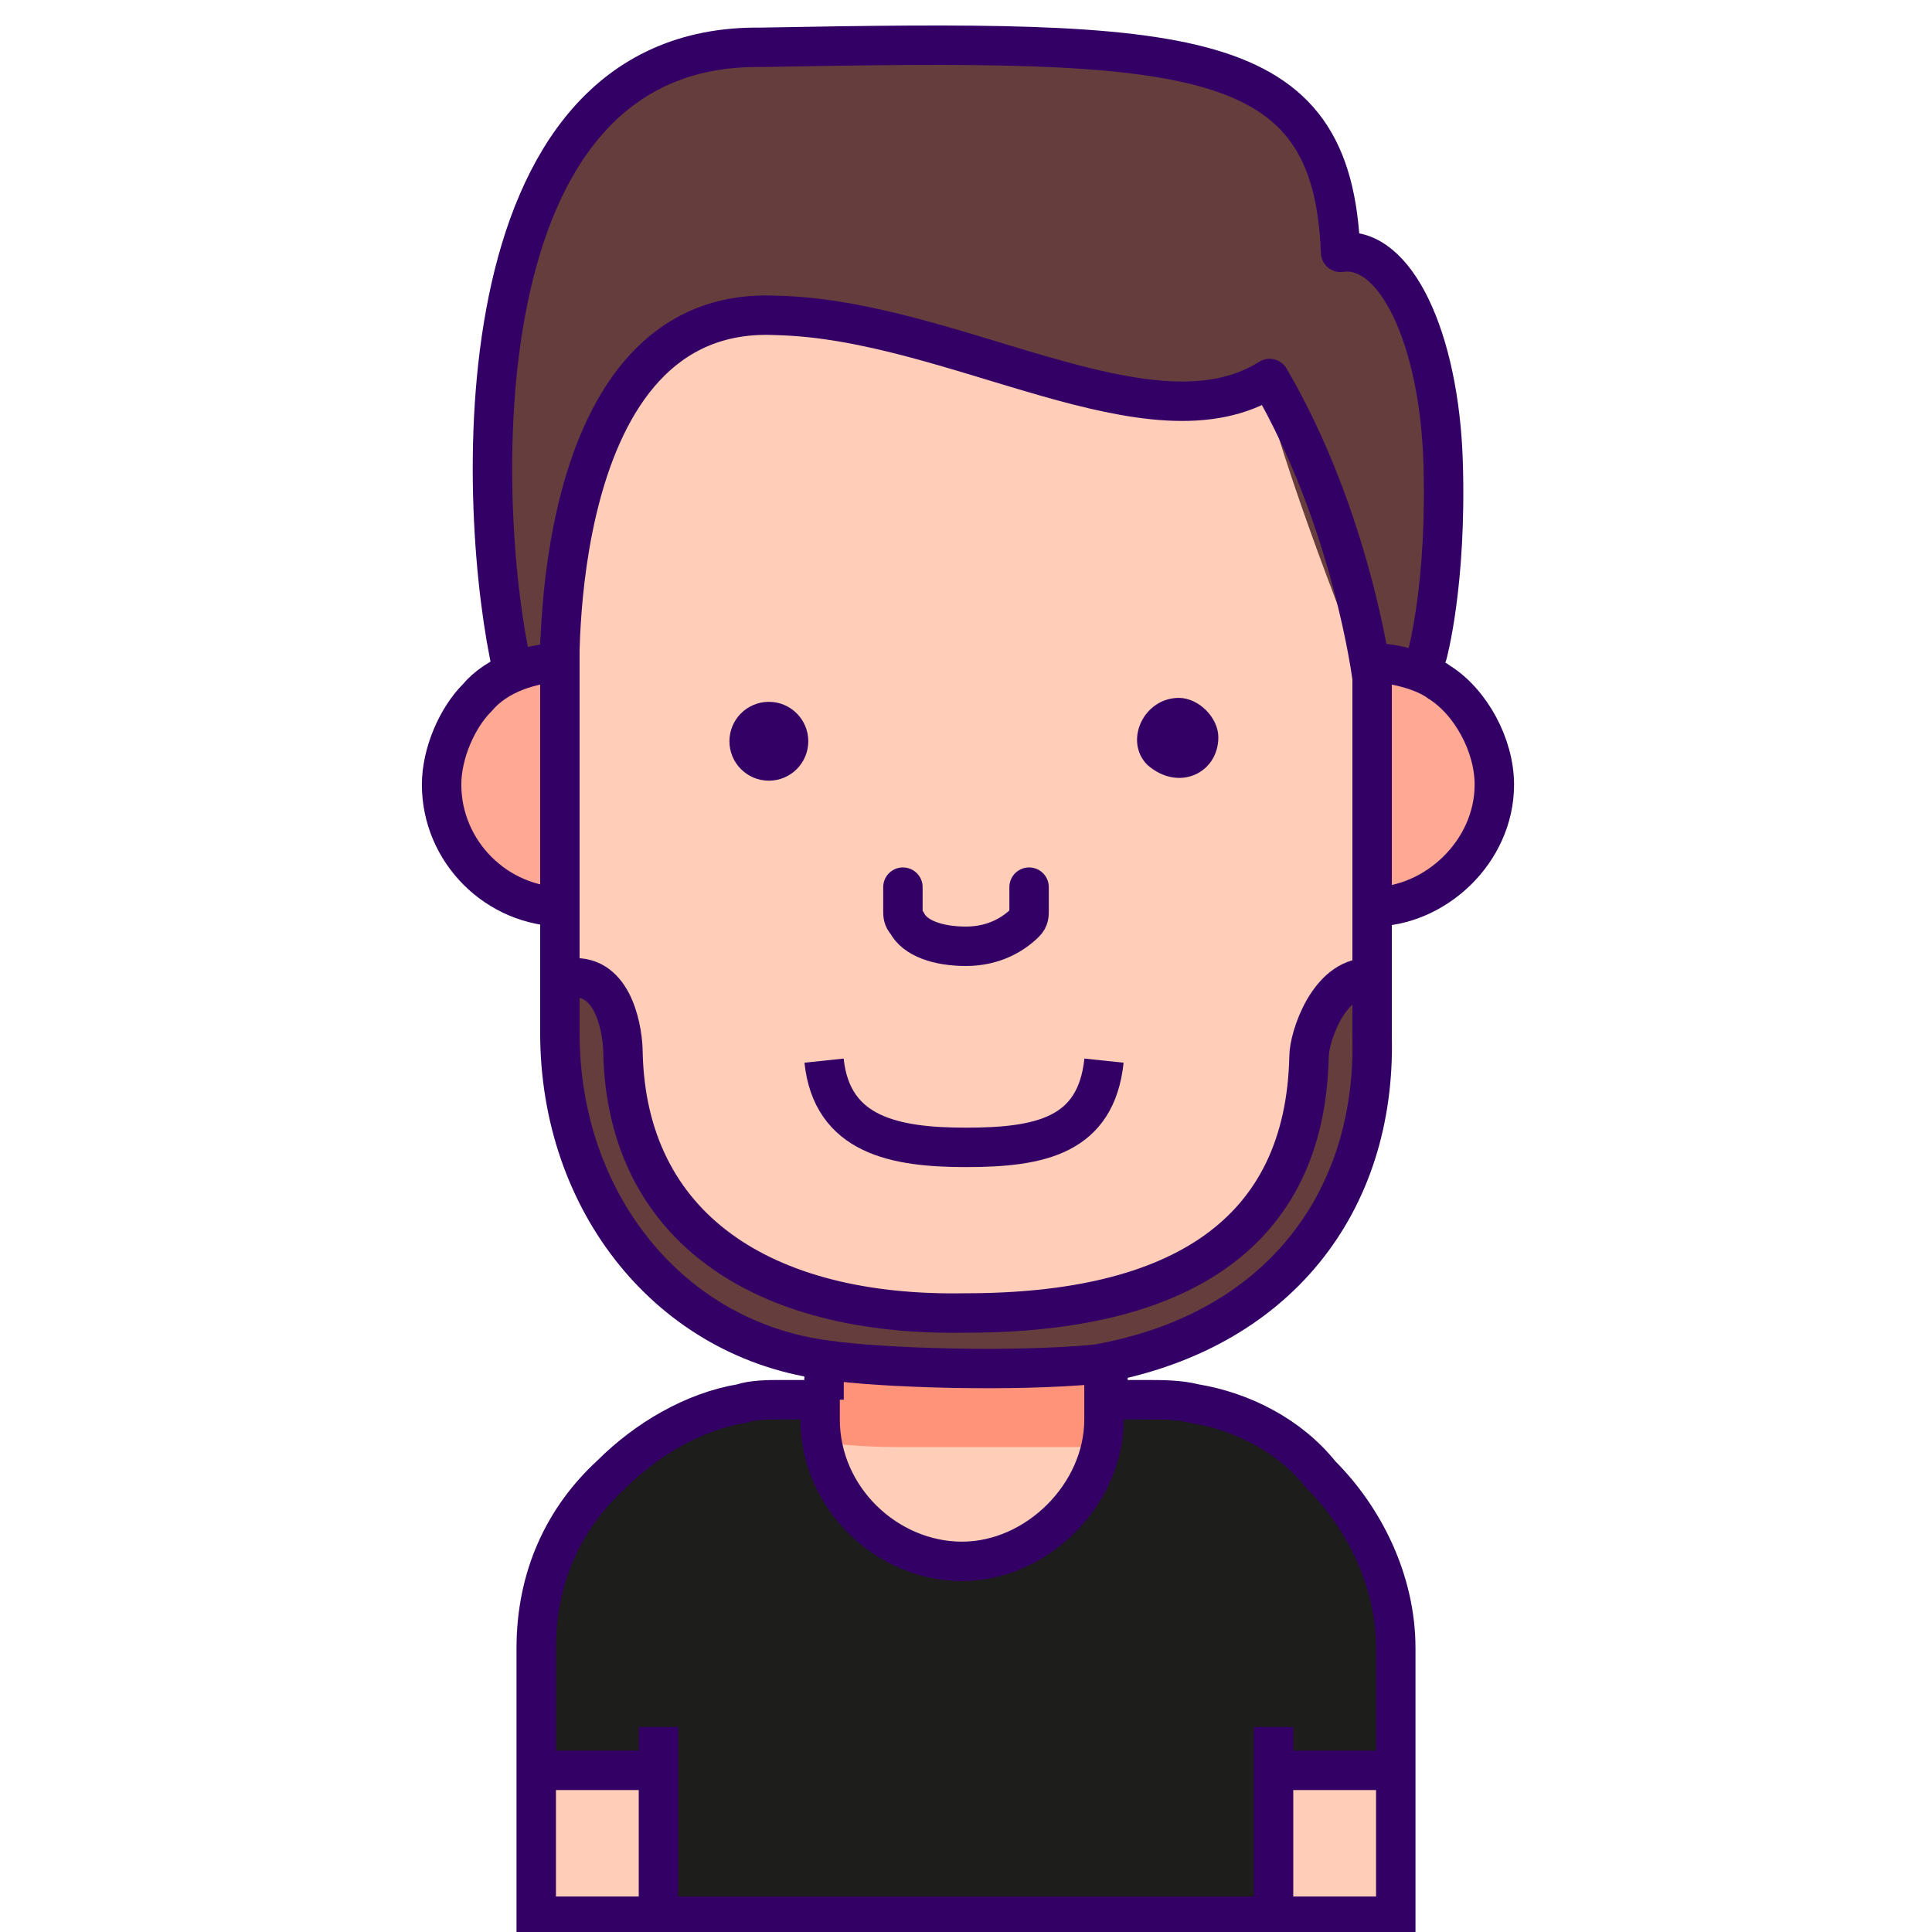
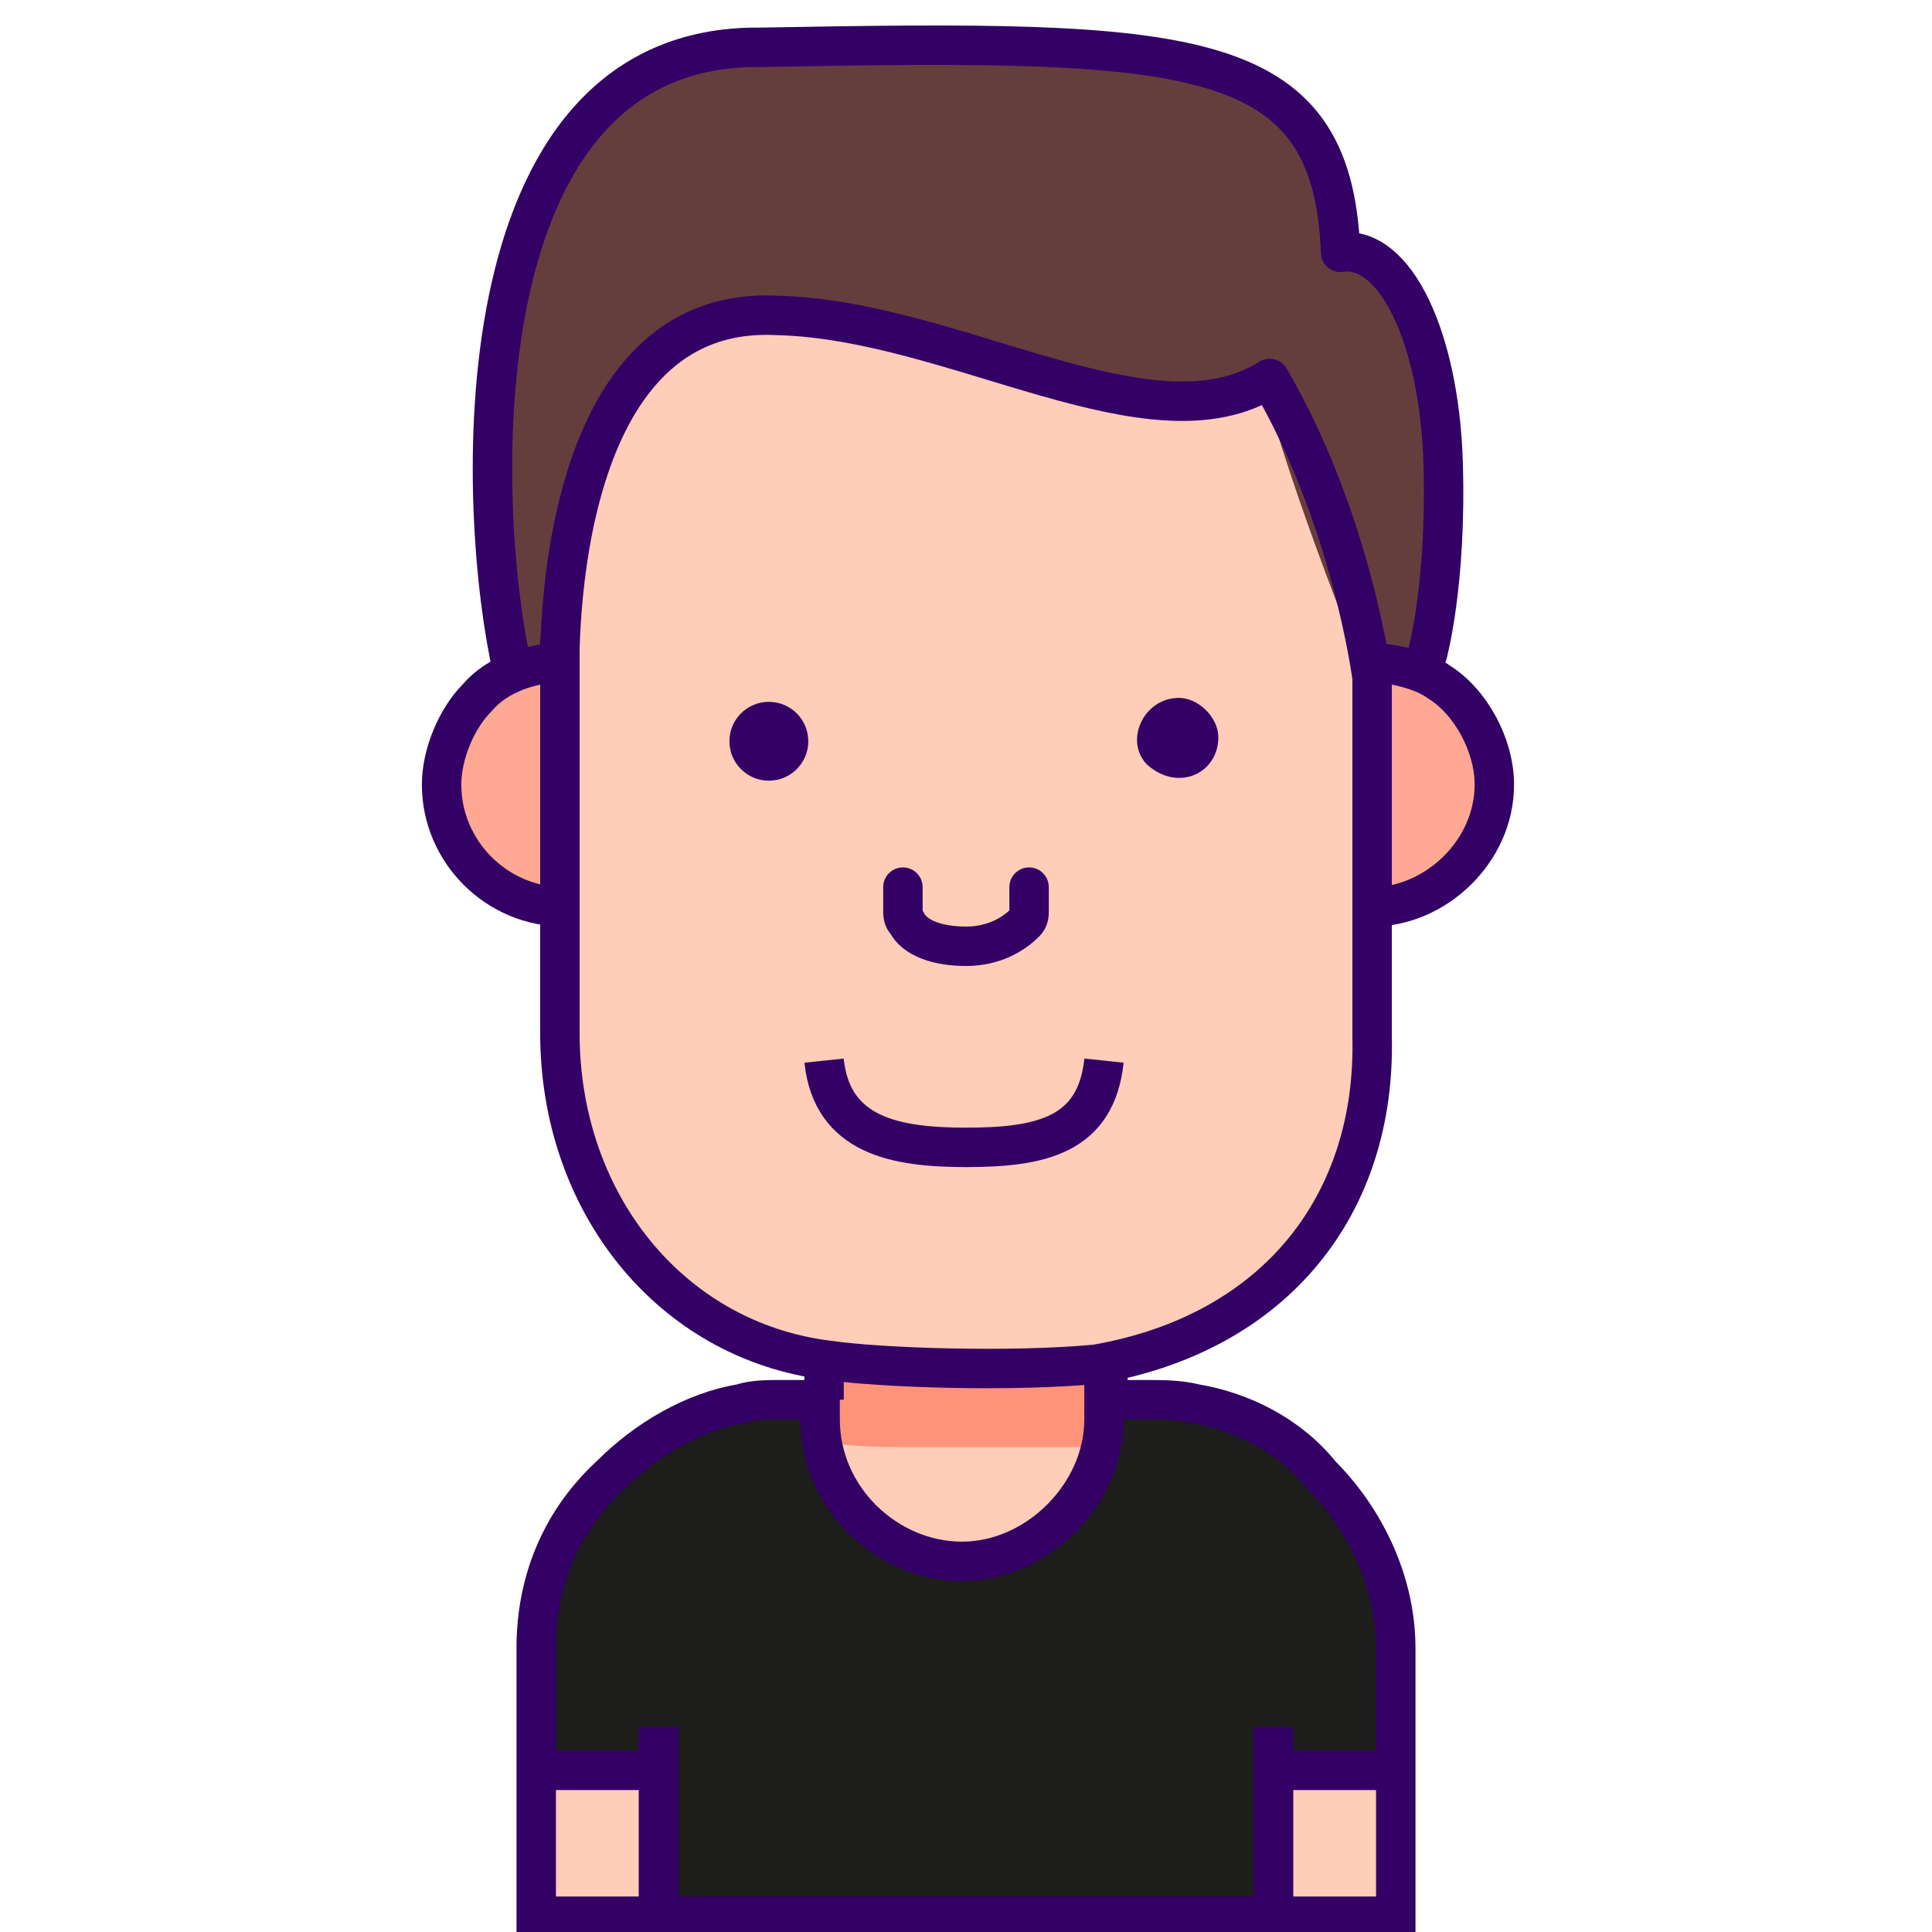
<svg xmlns="http://www.w3.org/2000/svg" version="1.1" id="Layer_1" x="0px" y="0px" viewBox="0 0 49 49" style="enable-background:new 0 0 49 49;" xml:space="preserve">
  <style type="text/css">
	.st0{fill:#1D1D1B;}
	.st1{fill:#FFCDB8;}
	.st2{fill:#FF9379;}
	.st3{fill:none;stroke:#330066;stroke-miterlimit:10;}
	.st4{fill:none;stroke:#330066;stroke-linecap:round;stroke-linejoin:round;stroke-miterlimit:10;}
	.st5{fill:#663D3D;}
	.st6{fill:#FFA894;}
	.st7{fill:none;stroke:#663D3D;stroke-linecap:round;stroke-linejoin:round;stroke-miterlimit:10;}
	.st8{fill:#330066;}
</style>
  <g>
-     <path class="st0" d="M24.5,41.2c2.9,0,5.2-2.2,5.2-4.8c0-0.1,0-0.2,0-0.3C29.4,36,29.1,36,28.8,36h-0.9v0.4c0,0.8-0.3,1.6-0.9,2.1   c-0.6,0.6-1.5,0.9-2.4,0.9c-0.9,0-1.7-0.3-2.3-0.8s-1-1.4-1-2.2V36h-0.9c-0.3,0-0.6,0.1-0.9,0.1c0,0.1,0,0.2,0,0.3   C19.3,39,21.6,41.2,24.5,41.2z" />
+     <path class="st0" d="M24.5,41.2c2.9,0,5.2-2.2,5.2-4.8c0-0.1,0-0.2,0-0.3C29.4,36,29.1,36,28.8,36h-0.9v0.4c0,0.8-0.3,1.6-0.9,2.1   c-0.6,0.6-1.5,0.9-2.4,0.9s-1.7-0.3-2.3-0.8s-1-1.4-1-2.2V36h-0.9c-0.3,0-0.6,0.1-0.9,0.1c0,0.1,0,0.2,0,0.3   C19.3,39,21.6,41.2,24.5,41.2z" />
    <path class="st0" d="M18.9,36l-0.1-0.4c-2.9,0.5-5.2,3-5.2,6.1v3.1h3.1h0.1v3.7h15.6v-3.7h3.1v-3.1c0-3.1-2.2-5.6-5.1-6.1" />
  </g>
  <path class="st1" d="M28.1,36c0,2-1.7,3.6-3.6,3.6S20.9,38,20.9,36c0-0.1,0-1.7,0-1.7h7.3C28.1,34.5,28.1,35.6,28.1,36z" />
  <path class="st2" d="M28.1,34.5c-3-2-8.5-1.4-7.3-0.1c0,0.1,0,1.6,0,1.7c0,0.2,0,0.3,0,0.5c0.4,0,0.9,0.1,1.9,0.1H27  c0.3,0,0.6,0,0.9,0c0-0.2,0-0.5,0-0.5L28.1,34.5z" />
  <rect x="32.3" y="44.9" class="st1" width="3.1" height="3.7" />
  <rect x="13.6" y="44.9" class="st1" width="3.1" height="3.7" />
  <path class="st1" d="M34.9,15.6c0-0.2,0-0.3,0-0.5c0-3.2,0.4-5.4-3-6.6c0-0.1-11.3,1-14.1-1.9c-1.4,2.7-3.6,6.6-3.6,8.5  c0,0.3,0,0.5,0.1,0.8l0,0c0,3.6,0,2.6,0,6.2h-0.1v0.5V23v3.1c0,4.3,3,7.8,7,8.3c0.3,0,0.7,0.1,1,0.1h5c0.3,0,0.6,0,0.9,0  c3.9-0.4,7.2-4.1,7.1-8.3v-3.1v-0.6V22h0.1C35.1,19.3,35.1,18.2,34.9,15.6L34.9,15.6z" />
  <polyline class="st3" points="16.7,43.8 16.7,44.9 16.7,48.6 " />
  <polyline class="st3" points="32.3,43.8 32.3,44.9 32.3,48.6 " />
  <line class="st3" x1="13.6" y1="44.9" x2="16.7" y2="44.9" />
  <line class="st3" x1="32.3" y1="44.9" x2="35.4" y2="44.9" />
-   <path class="st3" d="M30.3,35.6c1.2,0.2,2.4,0.8,3.2,1.8c1.1,1.1,1.9,2.7,1.9,4.4v3.1v3.7h-3.1H16.7h-3.1v-3.7v-3.1  c0-1.8,0.7-3.3,1.9-4.4c0.9-0.9,2.1-1.6,3.3-1.8c0.3-0.1,0.7-0.1,1-0.1h1V36c0,2,1.7,3.6,3.6,3.6s3.6-1.7,3.6-3.6v-0.5h1  C29.5,35.5,29.9,35.5,30.3,35.6z" />
+   <path class="st3" d="M30.3,35.6c1.2,0.2,2.4,0.8,3.2,1.8c1.1,1.1,1.9,2.7,1.9,4.4v3.1v3.7h-3.1H16.7h-3.1v-3.7v-3.1  c0-1.8,0.7-3.3,1.9-4.4c0.9-0.9,2.1-1.6,3.3-1.8c0.3-0.1,0.7-0.1,1-0.1h1V36c0,2,1.7,3.6,3.6,3.6S28,37.9,28,36v-0.5h1  C29.5,35.5,29.9,35.5,30.3,35.6z" />
  <path class="st4" d="M18.8,36" />
  <path class="st4" d="M30.2,36" />
  <path class="st5" d="M36.2,16.8c0.6,0.3,0.5-2.1,0.3-5.1c-0.1-3.1-1.2-5.5-2.6-5.3C33.7,1.1,30.1,1,19.2,1.2  C11.4,1.1,12,13.1,12.9,17h1.7c0,0-0.8-9.1,5.1-8.9c4.5,0.1,10.2,3,12.3,1.5c0.8,3.1,2.7,7.7,2.7,7.7L36.2,16.8z" />
  <path class="st6" d="M38,19.9c0,1.7-1.5,3.1-3.1,3.1c0-3.6,0-2.6,0-6.2C36.6,16.8,38,18.3,38,19.9z" />
  <path class="st6" d="M14.4,23c-2.8,0-4.2-3.3-2.2-5.3c0.5-0.5,1.4-0.9,2.2-0.9C14.4,20.4,14.4,19.4,14.4,23z" />
  <path class="st4" d="M35.3,13.2" />
  <path class="st4" d="M13.6,23" />
  <line class="st3" x1="20.9" y1="35.5" x2="20.9" y2="34.5" />
  <line class="st3" x1="28.1" y1="35.5" x2="28.1" y2="34.5" />
  <path class="st3" d="M34.7,16.8c0.6,0,1.4,0.2,1.8,0.5c0.8,0.5,1.4,1.6,1.4,2.6c0,1.7-1.5,3.1-3.1,3.1" />
  <path class="st3" d="M14.3,16.8c-0.8,0-1.7,0.3-2.2,0.9c-0.5,0.5-0.9,1.4-0.9,2.2c0,1.7,1.4,3.1,3.1,3.1" />
  <path class="st4" d="M22.9,22.5v0.6c0,0.1,0,0.2,0.1,0.3c0.2,0.4,0.8,0.6,1.5,0.6s1.2-0.3,1.5-0.6c0.1-0.1,0.1-0.2,0.1-0.3v-0.6" />
  <path class="st3" d="M20.9,26.9c0.2,1.9,1.8,2.2,3.6,2.2c1.9,0,3.3-0.3,3.5-2.2" />
-   <path class="st5" d="M35,26.3v-1.5h-0.2c-1,0-1.5,1.5-1.5,2c-0.1,4.5-3.3,6.5-8.7,6.5c-5.2,0.1-8.7-2.2-8.9-6.6c0-0.5,0-1.9-1.1-1.9  l-0.4,0v1.4c0,4.3,3,7.8,7,8.3c0.3,0,0.7,0.1,1,0.1h5c0.3,0,0.6,0,0.9,0C31.9,34.2,35.1,30.5,35,26.3z" />
+   <path class="st5" d="M-10,27.9v-1.5h-0.2c-1,0-1.5,1.5-1.5,2c-0.1,4.5-3.3,6.5-8.7,6.5c-5.2,0.1-8.7-2.2-8.9-6.6  c0-0.5,0-1.9-1.1-1.9h-0.4v1.4c0,4.3,3,7.8,7,8.3c0.3,0,0.7,0.1,1,0.1h5c0.3,0,0.6,0,0.9,0C-13.1,35.8-9.9,32.1-10,27.9z" />
  <path class="st4" d="M14.2,16.3v9.9c0,4.3,2.8,7.8,6.8,8.3c1.4,0.2,4.7,0.3,6.8,0.1c4.6-0.8,7.1-4.1,7-8.3V17v6.1" />
-   <path class="st3" d="M34.7,24.8c-1,0-1.5,1.5-1.5,2c-0.1,4.5-3.3,6.5-8.7,6.5c-5.2,0.1-8.6-2.2-8.7-6.6c0-0.5-0.2-1.9-1.2-1.9" />
+   <path class="st3" d="M-10.3,26.4c-1,0-1.5,1.5-1.5,2c-0.1,4.5-3.3,6.5-8.7,6.5c-5.2,0.1-8.6-2.2-8.7-6.6c0-0.5-0.2-1.9-1.2-1.9" />
  <path class="st4" d="M22.9,23" />
  <path class="st7" d="M25.8,23.5" />
-   <path class="st4" d="M36.2,16.6c0,0,0.5-1.8,0.4-4.9s-1.2-5.5-2.6-5.3C33.8,1.1,30.2,1,19.3,1.2C11.5,1.1,12.1,13.1,13,17" />
+   <path class="st4" d="M36.2,16.6c0,0,0.5-1.8,0.4-4.9S35.4,6.2,34,6.4C33.8,1.1,30.2,1,19.3,1.2C11.5,1.1,12.1,13.1,13,17" />
  <path class="st4" d="M14.2,17.3c0,0-0.4-9.6,5.5-9.3c4.5,0.1,9.5,3.5,12.5,1.6c2.1,3.6,2.6,7.6,2.6,7.6" />
  <path class="st8" d="M29.9,17.7c0.5,0,1,0.5,1,1c0,0.9-1,1.4-1.8,0.7C28.5,18.8,29,17.7,29.9,17.7z" />
  <circle class="st8" cx="19.5" cy="18.8" r="1" />
</svg>
